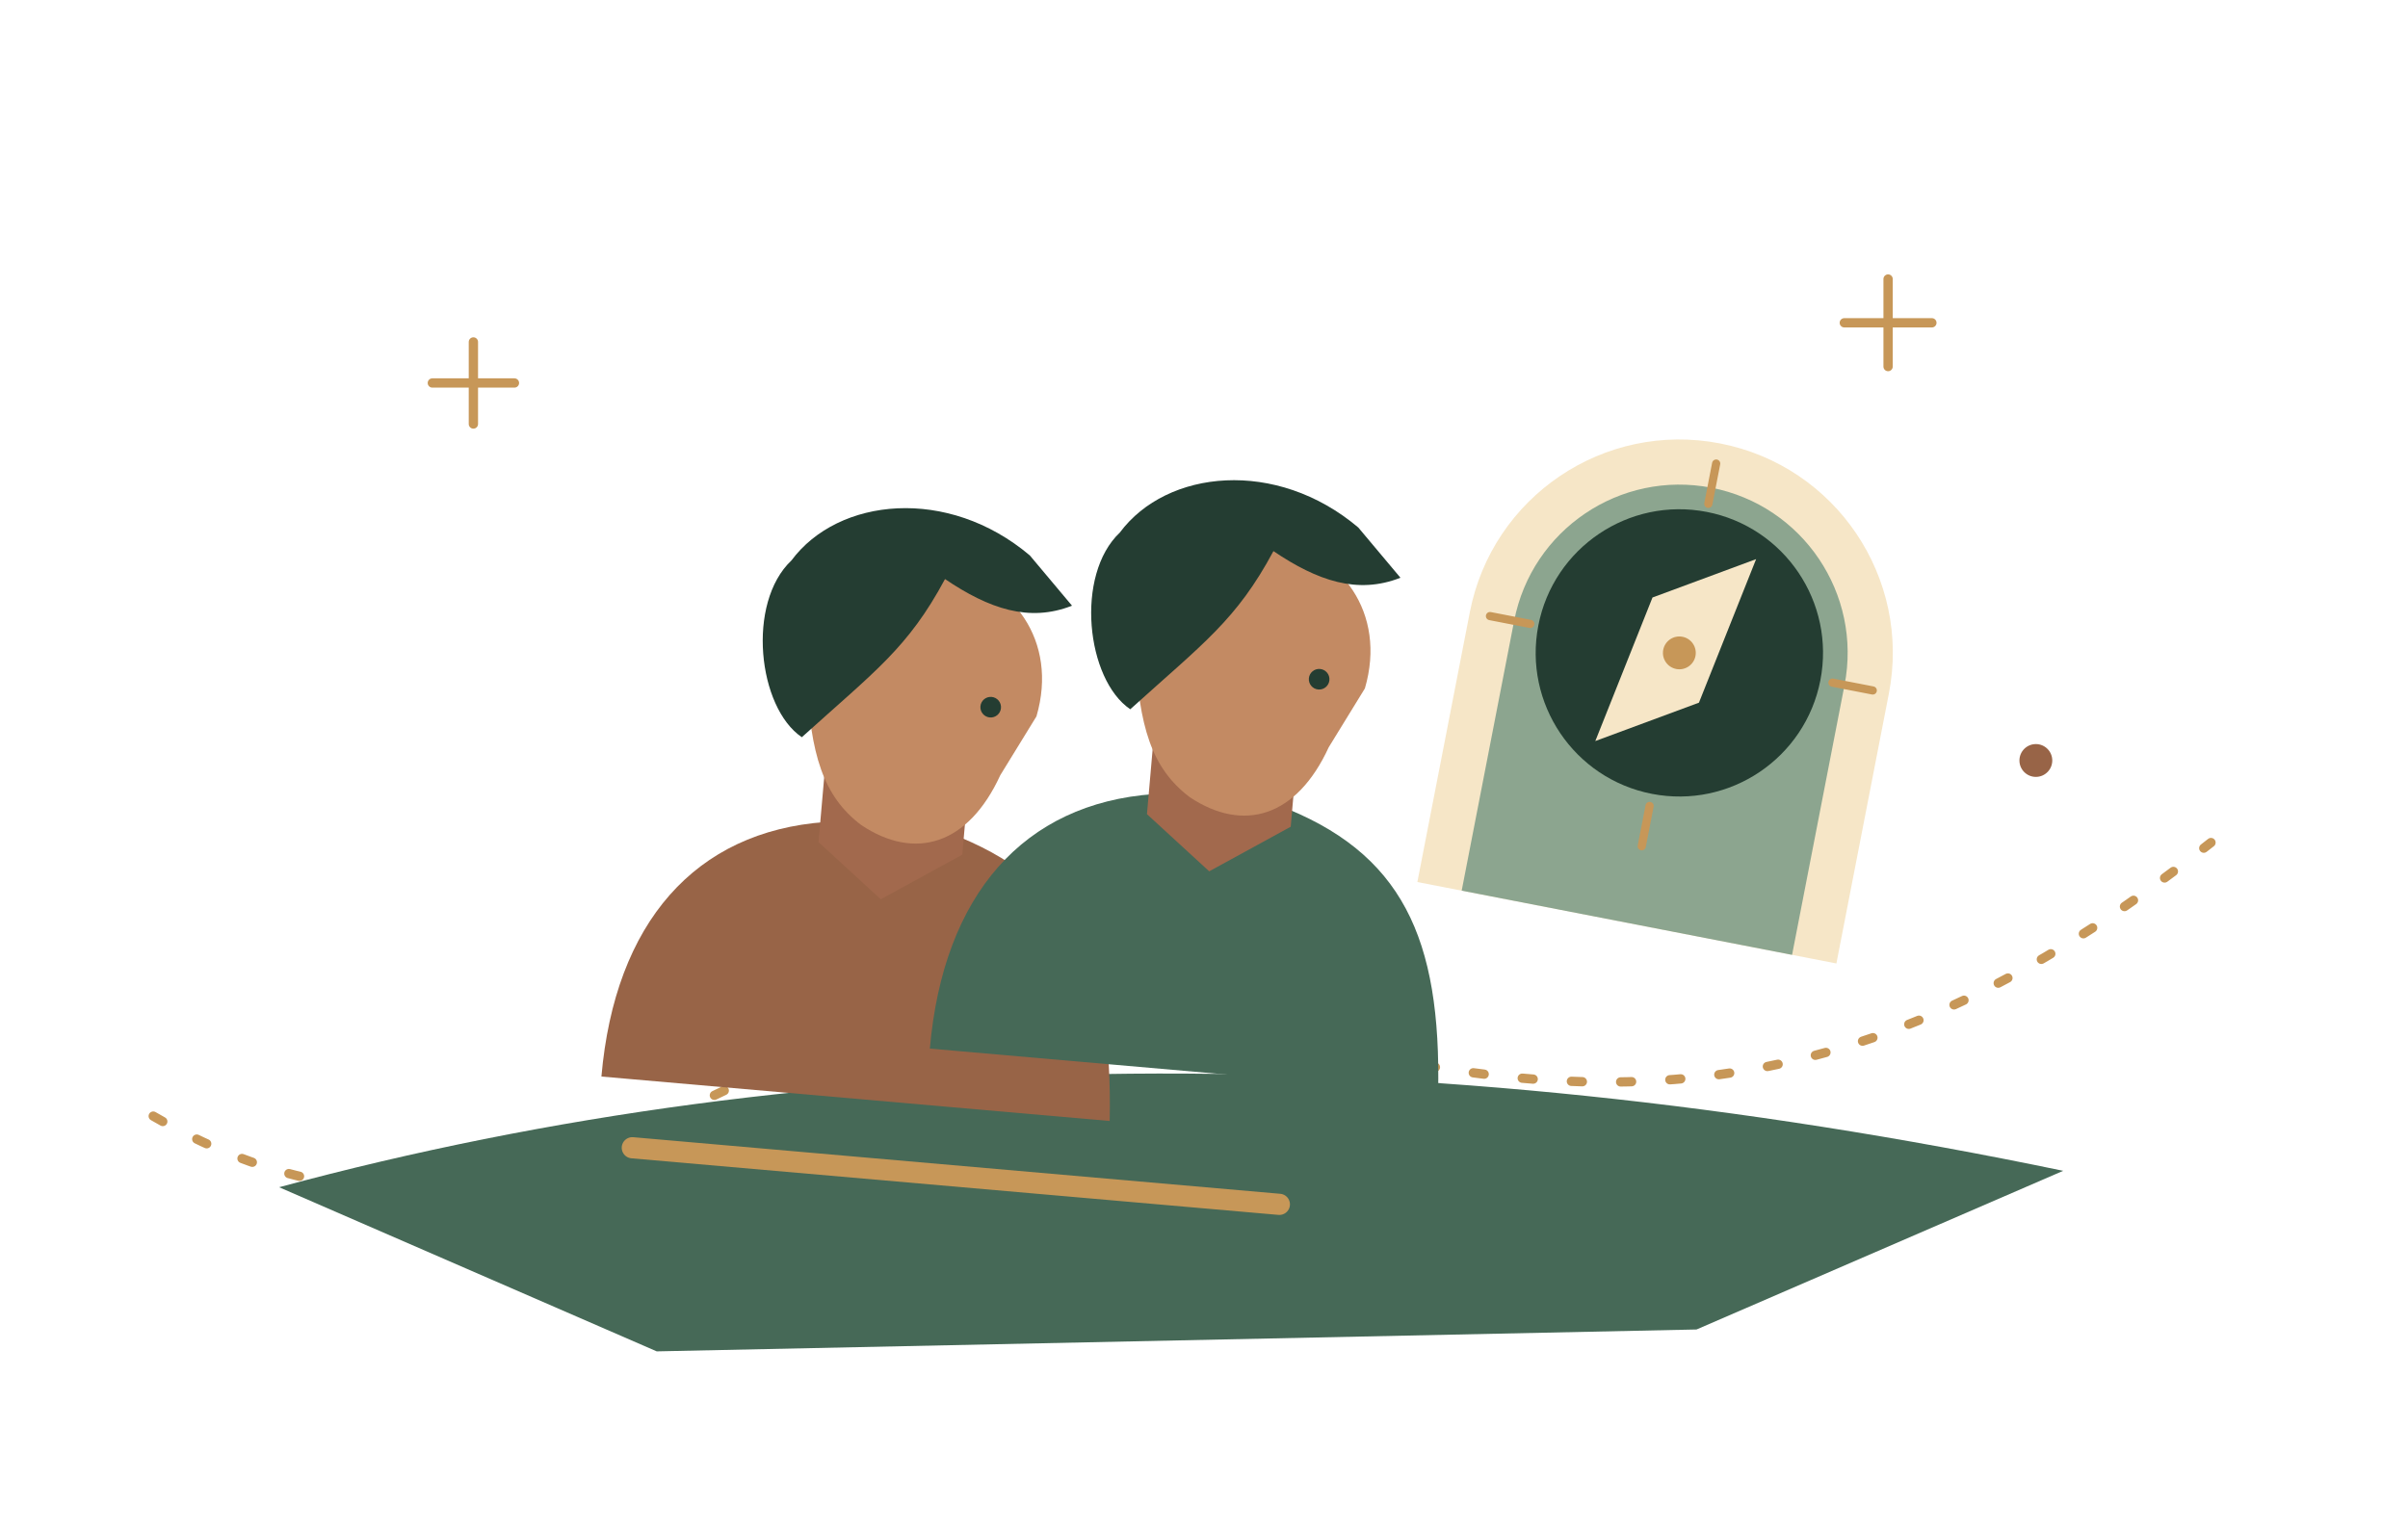
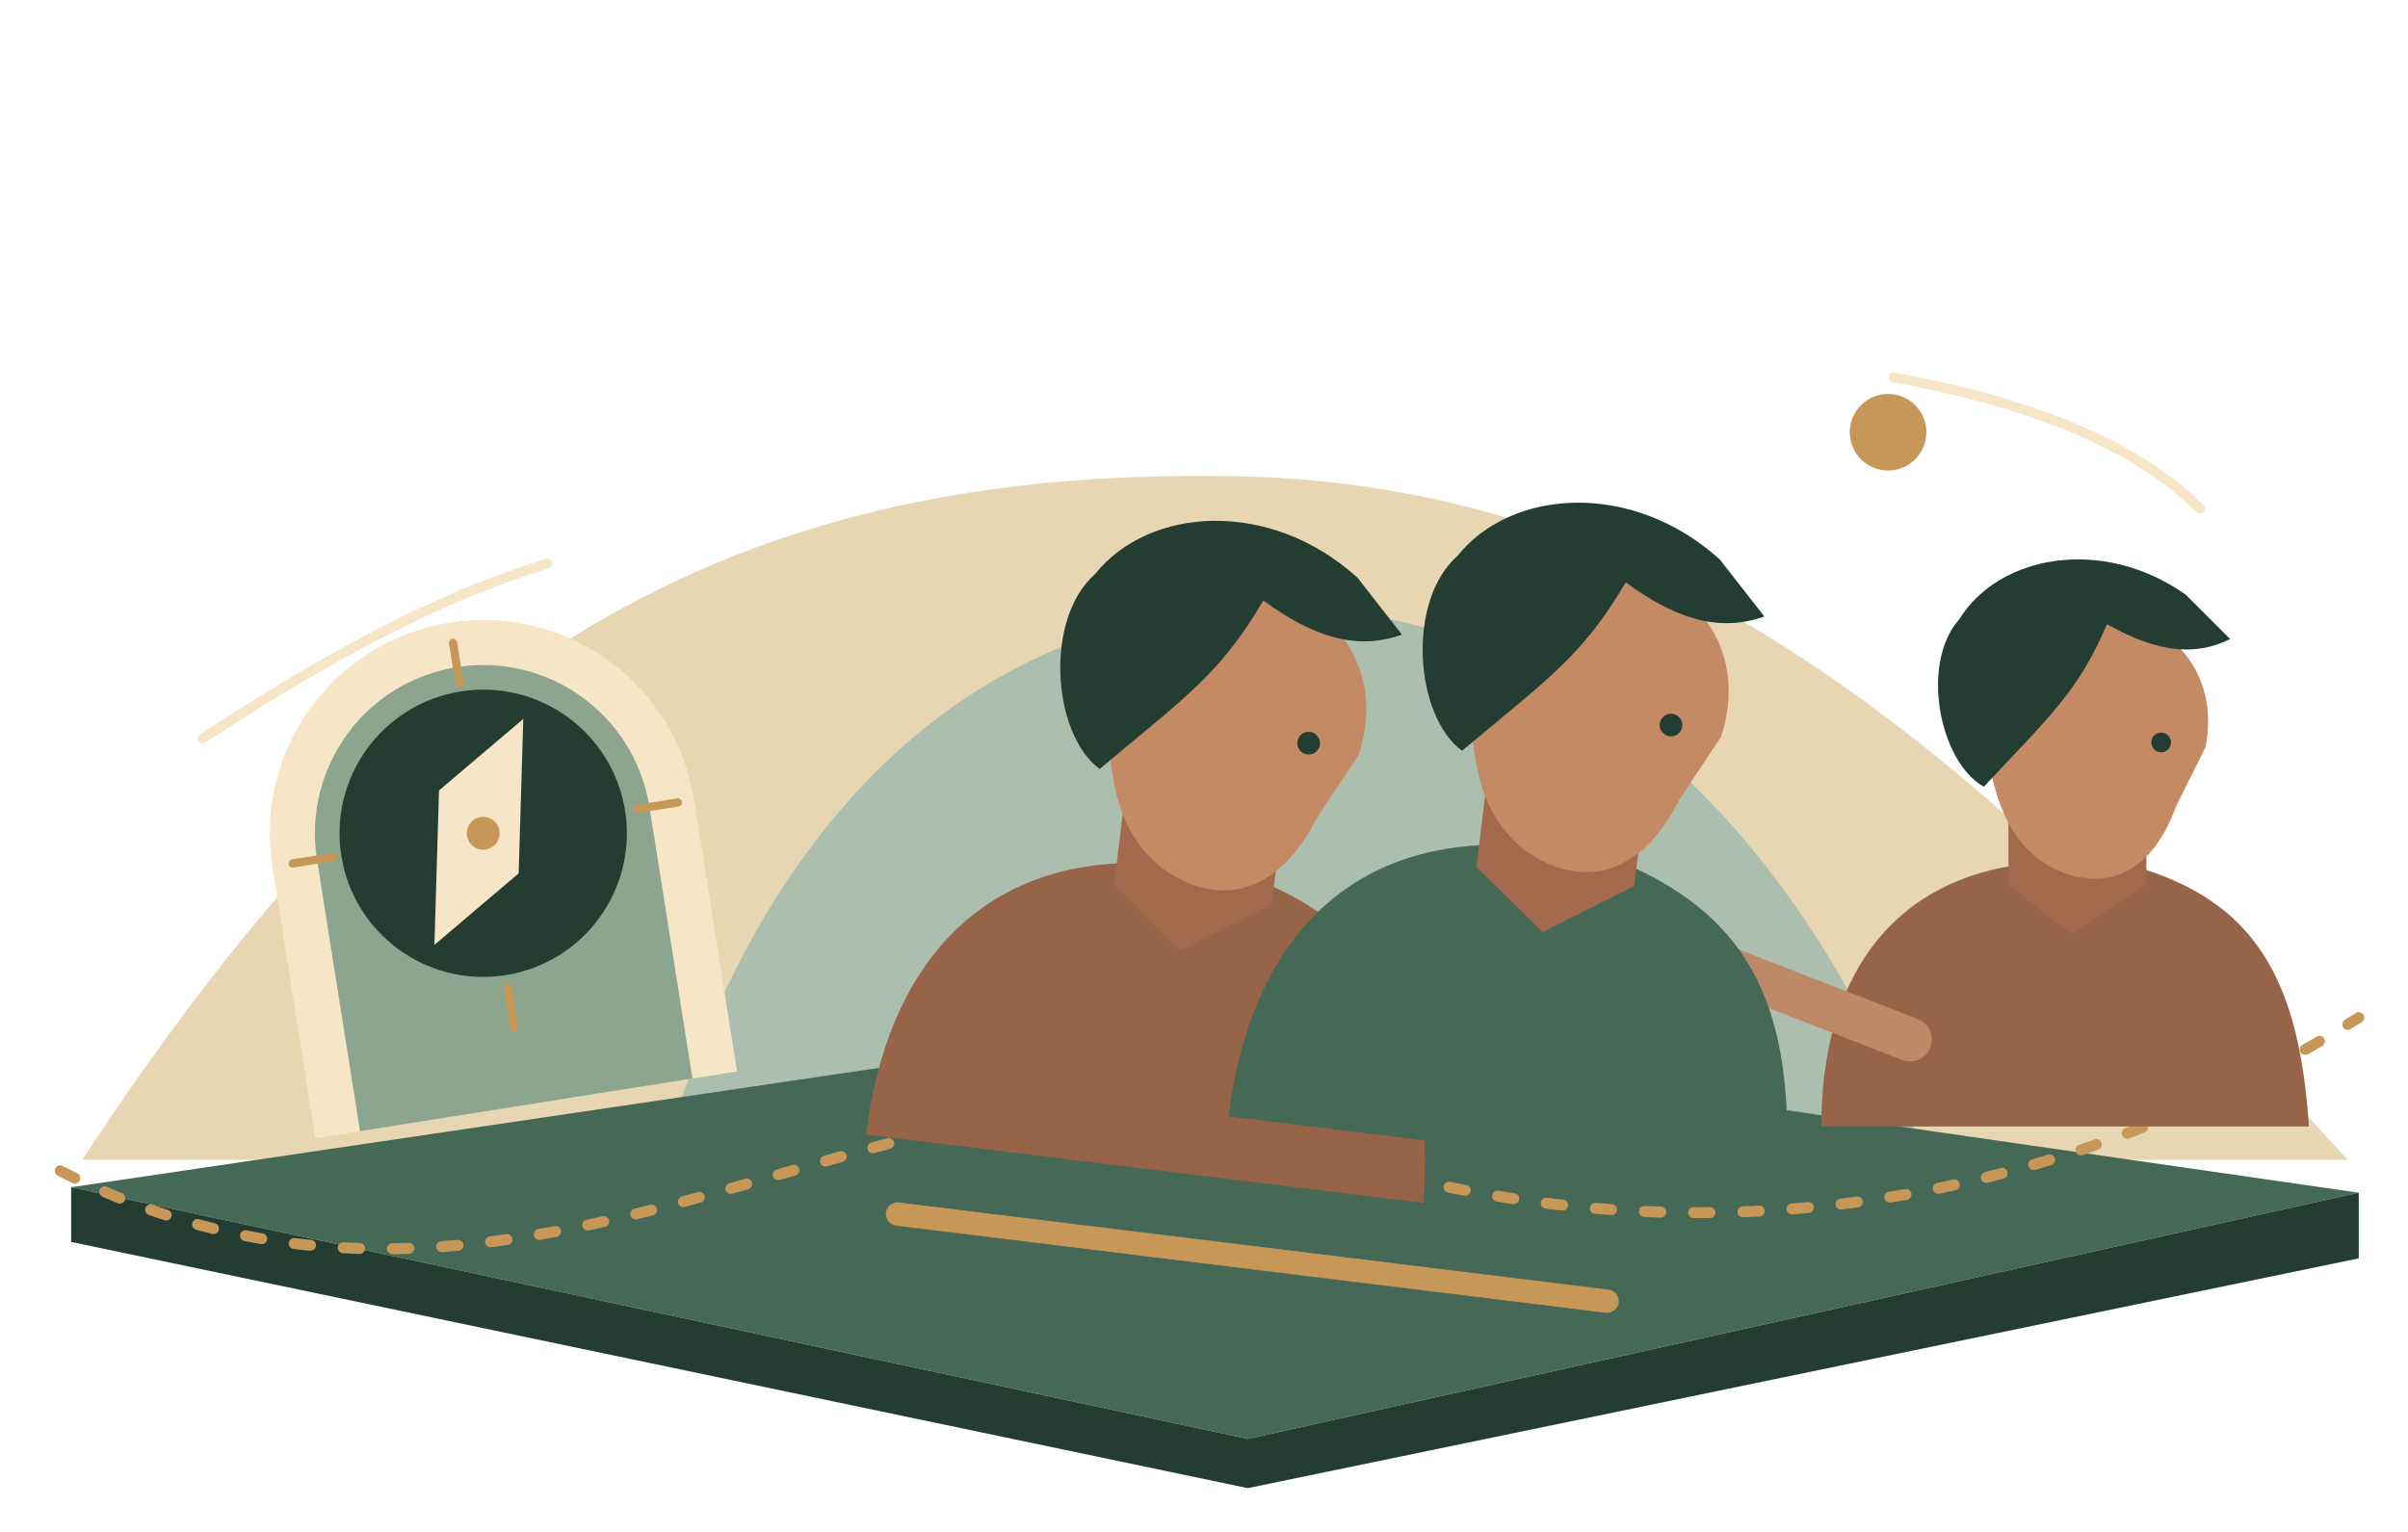
<svg xmlns="http://www.w3.org/2000/svg" viewBox="0 0 440 280" role="img" aria-labelledby="title">
-   <path d="M28 204c78 45 117-41 188-20s121 23 188-30" fill="none" stroke="#c79758" stroke-width="1.7" stroke-linecap="round" stroke-linejoin="round" stroke-dasharray="2 7" />
-   <path d="M79 70h15m-7.5-7.5v15M337 59h16m-8-8v16" fill="none" stroke="#c79758" stroke-width="1.7" stroke-linecap="round" stroke-linejoin="round" />
-   <circle cx="372" cy="139" r="3" fill="#986447" />
-   <path d="M51 217q148-40 326-3l-67 29-190 4Z" fill="#466957" />
-   <g transform="translate(261 75) scale(0.75) rotate(11 60 65)">
-     <path d="M8 126V59a52 52 0 0 1 104 0v67Z" fill="#f6e6c7" />
-     <path d="M19 126V59a41 41 0 0 1 82 0v67Z" fill="#8ca58f" />
-     <circle cx="60" cy="59" r="35" fill="#243d32" />
-     <path d="m74 33-7 37-23 14 7-37Z" fill="#f6e6c7" />
-     <circle cx="60" cy="59" r="4" fill="#c79758" />
-     <path d="M60 12v10m0 75v10M13 59h10m75 0h10" fill="none" stroke="#c79758" stroke-width="2" stroke-linecap="round" stroke-linejoin="round" />
+   <g opacity=".72">
+     <path d="M15 212c54-82 108-126 207-125 85 0 141 53 207 125Z" fill="#dfc696" />
+     <path d="M121 212c18-63 58-101 111-101 59 0 99 45 120 101Z" fill="#8ca58f" />
  </g>
-   <g transform="translate(104 54) scale(1.29) rotate(5 60 65)">
+   <path d="M13 217 216 187l215 31-203 45Z" fill="#466957" />
+   <path d="M13 217v10l215 45 203-42v-12l-203 45Z" fill="#243d32" />
+   <path d="M11 214C97 258 168 184 230 207s134 21 201-21" fill="none" stroke="#c79758" stroke-width="2" stroke-linecap="round" stroke-linejoin="round" stroke-dasharray="3 6" />
+   <path d="M37 135c29-19 47-27 63-32m246-34q39 7 56 24" fill="none" stroke="#f6e6c7" stroke-width="1.8" stroke-linecap="round" stroke-linejoin="round" />
+   <circle cx="345" cy="79" r="7" fill="#c79758" />
+   <g transform="translate(322 97) scale(0.9) rotate(0 60 65)">
+     <path d="M12 121c0-30 14-49 39-53h24c25 7 34 23 36 53Z" fill="#986447" />
+     <path d="M50 59v13l13 10 15-10V56Z" fill="#a2694d" />
+     <path d="M45 41c-1-15 10-25 25-24 13 1 23 12 20 27l-6 12c-5 14-15 18-26 12-8-5-11-13-13-27Z" fill="#c38a63" />
+     <path d="M45 52c-9-5-13-25-5-34 8-13 29-17 46-5l9 9c-8 4-16 2-25-3-6 14-12 19-25 33Z" fill="#243d32" />
+     <circle cx="81" cy="43" r="2" fill="#243d32" />
+   </g>
+   <path d="m349 190-54-21" fill="none" stroke="#bd8966" stroke-width="8" stroke-linecap="round" stroke-linejoin="round" />
+   <g transform="translate(154 53) scale(1.42) rotate(7 60 65)">
    <g transform="translate(0 27) scale(0.73) rotate(0 60 65)">
      <path d="M12 121c0-30 14-49 39-53h24c25 7 34 23 36 53Z" fill="#986447" />
      <path d="M50 59v13l13 10 15-10V56Z" fill="#a2694d" />
      <path d="M45 41c-1-15 10-25 25-24 13 1 23 12 20 27l-6 12c-5 14-15 18-26 12-8-5-11-13-13-27Z" fill="#c38a63" />
      <path d="M45 52c-9-5-13-25-5-34 8-13 29-17 46-5l9 9c-8 4-16 2-25-3-6 14-12 19-25 33Z" fill="#243d32" />
      <circle cx="81" cy="43" r="2" fill="#243d32" />
    </g>
    <g transform="translate(46 19) scale(0.73) rotate(0 60 65)">
      <path d="M12 121c0-30 14-49 39-53h24c25 7 34 23 36 53Z" fill="#466957" />
      <path d="M50 59v13l13 10 15-10V56Z" fill="#a2694d" />
      <path d="M45 41c-1-15 10-25 25-24 13 1 23 12 20 27l-6 12c-5 14-15 18-26 12-8-5-11-13-13-27Z" fill="#c38a63" />
      <path d="M45 52c-9-5-13-25-5-34 8-13 29-17 46-5l9 9c-8 4-16 2-25-3-6 14-12 19-25 33Z" fill="#243d32" />
      <circle cx="81" cy="43" r="2" fill="#243d32" />
    </g>
    <path d="M14 125h92" fill="none" stroke="#c79758" stroke-width="3" stroke-linecap="round" stroke-linejoin="round" />
  </g>
+   <g transform="translate(44 108) scale(0.75) rotate(-9 60 65)">
+     <path d="M8 126V59a52 52 0 0 1 104 0v67Z" fill="#f6e6c7" />
+     <path d="M19 126V59a41 41 0 0 1 82 0v67Z" fill="#8ca58f" />
+     <circle cx="60" cy="59" r="35" fill="#243d32" />
+     <path d="m74 33-7 37-23 14 7-37Z" fill="#f6e6c7" />
+     <circle cx="60" cy="59" r="4" fill="#c79758" />
+     <path d="M60 12v10m0 75v10M13 59h10m75 0h10" fill="none" stroke="#c79758" stroke-width="2" stroke-linecap="round" stroke-linejoin="round" />
+   </g>
</svg>
